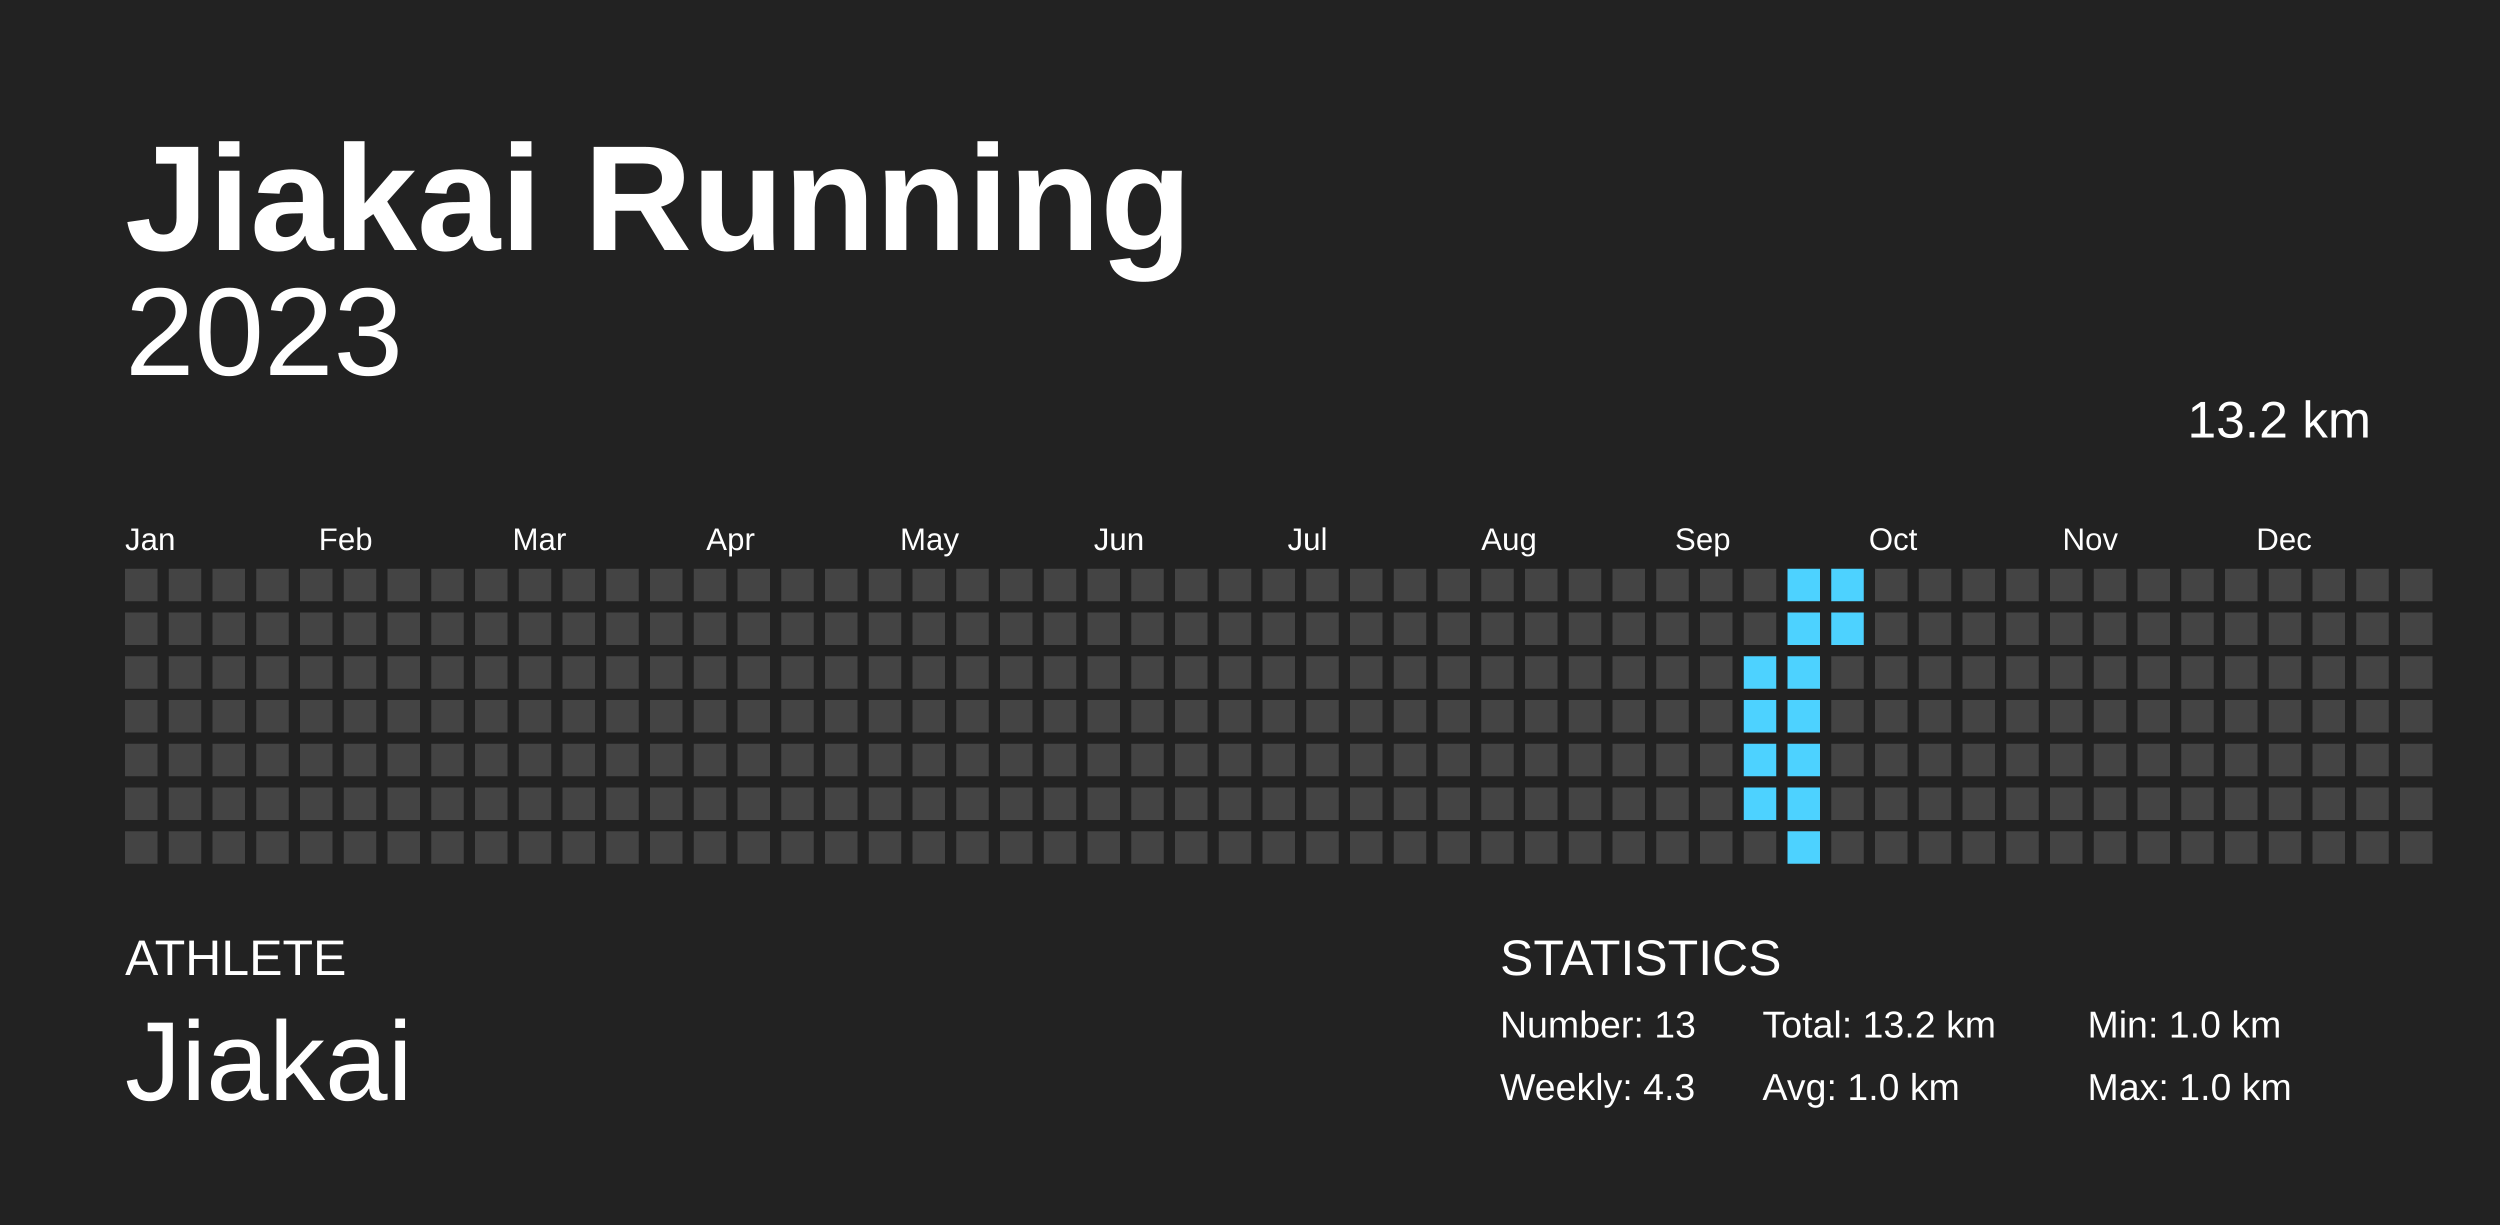
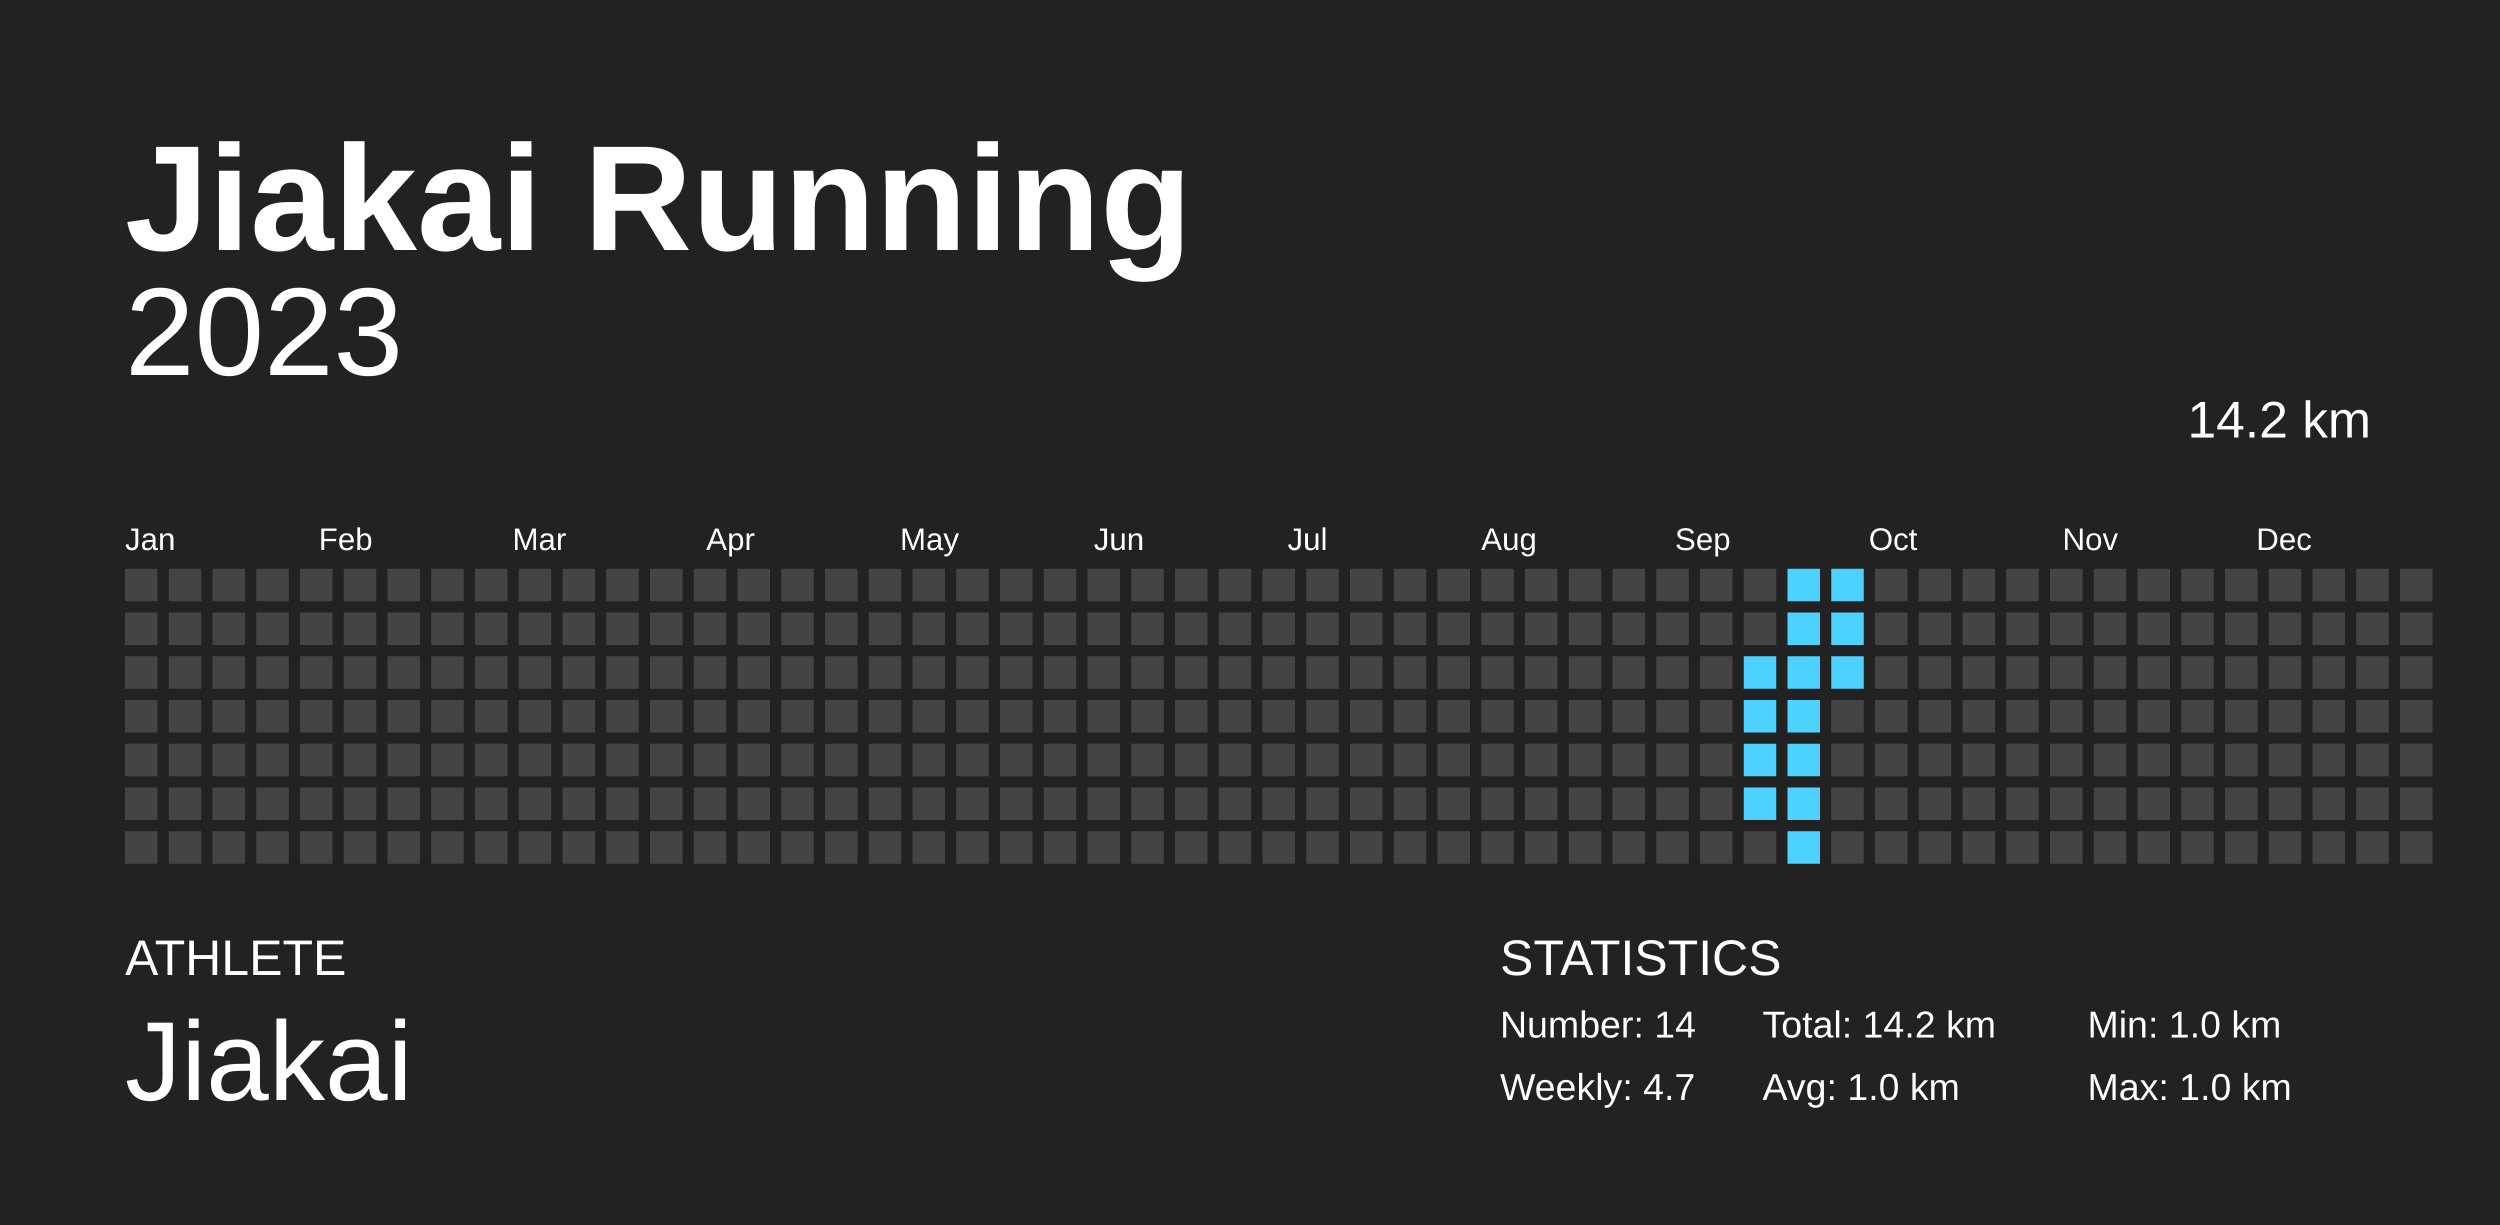
<svg xmlns="http://www.w3.org/2000/svg" baseProfile="full" height="98mm" version="1.1" viewBox="0,0,200,98" width="200mm">
  <defs />
  <rect fill="#222222" height="98" width="200" x="0" y="0" />
  <text fill="#FFFFFF" style="font-size:12px; font-family:Arial; font-weight:bold;" x="10" y="20">Jiakai Running</text>
  <text fill="#FFFFFF" style="font-size:4px; font-family:Arial" x="10" y="78">ATHLETE</text>
  <text fill="#FFFFFF" style="font-size:9px; font-family:Arial" x="10" y="88">Jiakai</text>
  <text fill="#FFFFFF" style="font-size:4px; font-family:Arial" x="120" y="78">STATISTICS</text>
-   <text fill="#FFFFFF" style="font-size:3px; font-family:Arial" x="120" y="83">Number: 13</text>
-   <text fill="#FFFFFF" style="font-size:3px; font-family:Arial" x="120" y="88">Weekly: 4.3</text>
-   <text fill="#FFFFFF" style="font-size:3px; font-family:Arial" x="141" y="83">Total: 13.2 km</text>
+   <text fill="#FFFFFF" style="font-size:3px; font-family:Arial" x="120" y="83">Number: 14</text>
+   <text fill="#FFFFFF" style="font-size:3px; font-family:Arial" x="120" y="88">Weekly: 4.7</text>
+   <text fill="#FFFFFF" style="font-size:3px; font-family:Arial" x="141" y="83">Total: 14.2 km</text>
  <text fill="#FFFFFF" style="font-size:3px; font-family:Arial" x="141" y="88">Avg: 1.0 km</text>
  <text fill="#FFFFFF" style="font-size:3px; font-family:Arial" x="167" y="83">Min: 1.0 km</text>
  <text fill="#FFFFFF" style="font-size:3px; font-family:Arial" x="167" y="88">Max: 1.0 km</text>
  <text alignment-baseline="hanging" fill="#FFFFFF" style="font-size:10.0px; font-family:Arial;" x="10" y="30">2023</text>
-   <text alignment-baseline="hanging" fill="#FFFFFF" style="font-size:4.125px; font-family:Arial;" x="175" y="35">13.2 km</text>
+   <text alignment-baseline="hanging" fill="#FFFFFF" style="font-size:4.125px; font-family:Arial;" x="175" y="35">14.2 km</text>
  <text fill="#FFFFFF" style="font-size:2.5px; font-family:Arial" x="10.0" y="44">Jan</text>
  <text fill="#FFFFFF" style="font-size:2.5px; font-family:Arial" x="25.5" y="44">Feb</text>
  <text fill="#FFFFFF" style="font-size:2.5px; font-family:Arial" x="41.0" y="44">Mar</text>
  <text fill="#FFFFFF" style="font-size:2.5px; font-family:Arial" x="56.5" y="44">Apr</text>
  <text fill="#FFFFFF" style="font-size:2.5px; font-family:Arial" x="72.0" y="44">May</text>
  <text fill="#FFFFFF" style="font-size:2.5px; font-family:Arial" x="87.5" y="44">Jun</text>
  <text fill="#FFFFFF" style="font-size:2.5px; font-family:Arial" x="103.0" y="44">Jul</text>
  <text fill="#FFFFFF" style="font-size:2.5px; font-family:Arial" x="118.5" y="44">Aug</text>
  <text fill="#FFFFFF" style="font-size:2.5px; font-family:Arial" x="134.0" y="44">Sep</text>
  <text fill="#FFFFFF" style="font-size:2.5px; font-family:Arial" x="149.5" y="44">Oct</text>
  <text fill="#FFFFFF" style="font-size:2.5px; font-family:Arial" x="165.0" y="44">Nov</text>
  <text fill="#FFFFFF" style="font-size:2.5px; font-family:Arial" x="180.5" y="44">Dec</text>
  <rect fill="#444444" height="2.6" width="2.6" x="10.0" y="45.5" />
  <rect fill="#444444" height="2.6" width="2.6" x="10.0" y="49.0" />
  <rect fill="#444444" height="2.6" width="2.6" x="10.0" y="52.5" />
  <rect fill="#444444" height="2.6" width="2.6" x="10.0" y="56.0" />
  <rect fill="#444444" height="2.6" width="2.6" x="10.0" y="59.5" />
  <rect fill="#444444" height="2.6" width="2.6" x="10.0" y="63.0" />
  <rect fill="#444444" height="2.6" width="2.6" x="10.0" y="66.5" />
  <rect fill="#444444" height="2.6" width="2.6" x="13.5" y="45.5" />
  <rect fill="#444444" height="2.6" width="2.6" x="13.5" y="49.0" />
  <rect fill="#444444" height="2.6" width="2.6" x="13.5" y="52.5" />
  <rect fill="#444444" height="2.6" width="2.6" x="13.5" y="56.0" />
  <rect fill="#444444" height="2.6" width="2.6" x="13.5" y="59.5" />
  <rect fill="#444444" height="2.6" width="2.6" x="13.5" y="63.0" />
  <rect fill="#444444" height="2.6" width="2.6" x="13.5" y="66.5" />
  <rect fill="#444444" height="2.6" width="2.6" x="17.0" y="45.5" />
  <rect fill="#444444" height="2.6" width="2.6" x="17.0" y="49.0" />
  <rect fill="#444444" height="2.6" width="2.6" x="17.0" y="52.5" />
  <rect fill="#444444" height="2.6" width="2.6" x="17.0" y="56.0" />
  <rect fill="#444444" height="2.6" width="2.6" x="17.0" y="59.5" />
  <rect fill="#444444" height="2.6" width="2.6" x="17.0" y="63.0" />
  <rect fill="#444444" height="2.6" width="2.6" x="17.0" y="66.5" />
  <rect fill="#444444" height="2.6" width="2.6" x="20.5" y="45.5" />
  <rect fill="#444444" height="2.6" width="2.6" x="20.5" y="49.0" />
  <rect fill="#444444" height="2.6" width="2.6" x="20.5" y="52.5" />
  <rect fill="#444444" height="2.6" width="2.6" x="20.5" y="56.0" />
  <rect fill="#444444" height="2.6" width="2.6" x="20.5" y="59.5" />
  <rect fill="#444444" height="2.6" width="2.6" x="20.5" y="63.0" />
  <rect fill="#444444" height="2.6" width="2.6" x="20.5" y="66.5" />
  <rect fill="#444444" height="2.6" width="2.6" x="24.0" y="45.5" />
  <rect fill="#444444" height="2.6" width="2.6" x="24.0" y="49.0" />
  <rect fill="#444444" height="2.6" width="2.6" x="24.0" y="52.5" />
  <rect fill="#444444" height="2.6" width="2.6" x="24.0" y="56.0" />
  <rect fill="#444444" height="2.6" width="2.6" x="24.0" y="59.5" />
  <rect fill="#444444" height="2.6" width="2.6" x="24.0" y="63.0" />
  <rect fill="#444444" height="2.6" width="2.6" x="24.0" y="66.5" />
  <rect fill="#444444" height="2.6" width="2.6" x="27.5" y="45.5" />
  <rect fill="#444444" height="2.6" width="2.6" x="27.5" y="49.0" />
  <rect fill="#444444" height="2.6" width="2.6" x="27.5" y="52.5" />
  <rect fill="#444444" height="2.6" width="2.6" x="27.5" y="56.0" />
  <rect fill="#444444" height="2.6" width="2.6" x="27.5" y="59.5" />
  <rect fill="#444444" height="2.6" width="2.6" x="27.5" y="63.0" />
  <rect fill="#444444" height="2.6" width="2.6" x="27.5" y="66.5" />
  <rect fill="#444444" height="2.6" width="2.6" x="31.0" y="45.5" />
  <rect fill="#444444" height="2.6" width="2.6" x="31.0" y="49.0" />
  <rect fill="#444444" height="2.6" width="2.6" x="31.0" y="52.5" />
  <rect fill="#444444" height="2.6" width="2.6" x="31.0" y="56.0" />
  <rect fill="#444444" height="2.6" width="2.6" x="31.0" y="59.5" />
  <rect fill="#444444" height="2.6" width="2.6" x="31.0" y="63.0" />
  <rect fill="#444444" height="2.6" width="2.6" x="31.0" y="66.5" />
  <rect fill="#444444" height="2.6" width="2.6" x="34.5" y="45.5" />
  <rect fill="#444444" height="2.6" width="2.6" x="34.5" y="49.0" />
  <rect fill="#444444" height="2.6" width="2.6" x="34.5" y="52.5" />
  <rect fill="#444444" height="2.6" width="2.6" x="34.5" y="56.0" />
  <rect fill="#444444" height="2.6" width="2.6" x="34.5" y="59.5" />
  <rect fill="#444444" height="2.6" width="2.6" x="34.5" y="63.0" />
  <rect fill="#444444" height="2.6" width="2.6" x="34.5" y="66.5" />
  <rect fill="#444444" height="2.6" width="2.6" x="38.0" y="45.5" />
  <rect fill="#444444" height="2.6" width="2.6" x="38.0" y="49.0" />
  <rect fill="#444444" height="2.6" width="2.6" x="38.0" y="52.5" />
  <rect fill="#444444" height="2.6" width="2.6" x="38.0" y="56.0" />
  <rect fill="#444444" height="2.6" width="2.6" x="38.0" y="59.5" />
  <rect fill="#444444" height="2.6" width="2.6" x="38.0" y="63.0" />
  <rect fill="#444444" height="2.6" width="2.6" x="38.0" y="66.5" />
  <rect fill="#444444" height="2.6" width="2.6" x="41.5" y="45.5" />
  <rect fill="#444444" height="2.6" width="2.6" x="41.5" y="49.0" />
  <rect fill="#444444" height="2.6" width="2.6" x="41.5" y="52.5" />
  <rect fill="#444444" height="2.6" width="2.6" x="41.5" y="56.0" />
  <rect fill="#444444" height="2.6" width="2.6" x="41.5" y="59.5" />
  <rect fill="#444444" height="2.6" width="2.6" x="41.5" y="63.0" />
  <rect fill="#444444" height="2.6" width="2.6" x="41.5" y="66.5" />
  <rect fill="#444444" height="2.6" width="2.6" x="45.0" y="45.5" />
  <rect fill="#444444" height="2.6" width="2.6" x="45.0" y="49.0" />
  <rect fill="#444444" height="2.6" width="2.6" x="45.0" y="52.5" />
  <rect fill="#444444" height="2.6" width="2.6" x="45.0" y="56.0" />
  <rect fill="#444444" height="2.6" width="2.6" x="45.0" y="59.5" />
  <rect fill="#444444" height="2.6" width="2.6" x="45.0" y="63.0" />
  <rect fill="#444444" height="2.6" width="2.6" x="45.0" y="66.5" />
  <rect fill="#444444" height="2.6" width="2.6" x="48.5" y="45.5" />
  <rect fill="#444444" height="2.6" width="2.6" x="48.5" y="49.0" />
  <rect fill="#444444" height="2.6" width="2.6" x="48.5" y="52.5" />
  <rect fill="#444444" height="2.6" width="2.6" x="48.5" y="56.0" />
  <rect fill="#444444" height="2.6" width="2.6" x="48.5" y="59.5" />
  <rect fill="#444444" height="2.6" width="2.6" x="48.5" y="63.0" />
  <rect fill="#444444" height="2.6" width="2.6" x="48.5" y="66.5" />
  <rect fill="#444444" height="2.6" width="2.6" x="52.0" y="45.5" />
  <rect fill="#444444" height="2.6" width="2.6" x="52.0" y="49.0" />
  <rect fill="#444444" height="2.6" width="2.6" x="52.0" y="52.5" />
  <rect fill="#444444" height="2.6" width="2.6" x="52.0" y="56.0" />
  <rect fill="#444444" height="2.6" width="2.6" x="52.0" y="59.5" />
  <rect fill="#444444" height="2.6" width="2.6" x="52.0" y="63.0" />
  <rect fill="#444444" height="2.6" width="2.6" x="52.0" y="66.5" />
  <rect fill="#444444" height="2.6" width="2.6" x="55.5" y="45.5" />
  <rect fill="#444444" height="2.6" width="2.6" x="55.5" y="49.0" />
  <rect fill="#444444" height="2.6" width="2.6" x="55.5" y="52.5" />
  <rect fill="#444444" height="2.6" width="2.6" x="55.5" y="56.0" />
  <rect fill="#444444" height="2.6" width="2.6" x="55.5" y="59.5" />
  <rect fill="#444444" height="2.6" width="2.6" x="55.5" y="63.0" />
  <rect fill="#444444" height="2.6" width="2.6" x="55.5" y="66.5" />
  <rect fill="#444444" height="2.6" width="2.6" x="59.0" y="45.5" />
  <rect fill="#444444" height="2.6" width="2.6" x="59.0" y="49.0" />
  <rect fill="#444444" height="2.6" width="2.6" x="59.0" y="52.5" />
  <rect fill="#444444" height="2.6" width="2.6" x="59.0" y="56.0" />
  <rect fill="#444444" height="2.6" width="2.6" x="59.0" y="59.5" />
  <rect fill="#444444" height="2.6" width="2.6" x="59.0" y="63.0" />
  <rect fill="#444444" height="2.6" width="2.6" x="59.0" y="66.5" />
  <rect fill="#444444" height="2.6" width="2.6" x="62.5" y="45.5" />
  <rect fill="#444444" height="2.6" width="2.6" x="62.5" y="49.0" />
  <rect fill="#444444" height="2.6" width="2.6" x="62.5" y="52.5" />
  <rect fill="#444444" height="2.6" width="2.6" x="62.5" y="56.0" />
  <rect fill="#444444" height="2.6" width="2.6" x="62.5" y="59.5" />
  <rect fill="#444444" height="2.6" width="2.6" x="62.5" y="63.0" />
  <rect fill="#444444" height="2.6" width="2.6" x="62.5" y="66.5" />
  <rect fill="#444444" height="2.6" width="2.6" x="66.0" y="45.5" />
  <rect fill="#444444" height="2.6" width="2.6" x="66.0" y="49.0" />
  <rect fill="#444444" height="2.6" width="2.6" x="66.0" y="52.5" />
  <rect fill="#444444" height="2.6" width="2.6" x="66.0" y="56.0" />
  <rect fill="#444444" height="2.6" width="2.6" x="66.0" y="59.5" />
  <rect fill="#444444" height="2.6" width="2.6" x="66.0" y="63.0" />
  <rect fill="#444444" height="2.6" width="2.6" x="66.0" y="66.5" />
  <rect fill="#444444" height="2.6" width="2.6" x="69.5" y="45.5" />
  <rect fill="#444444" height="2.6" width="2.6" x="69.5" y="49.0" />
  <rect fill="#444444" height="2.6" width="2.6" x="69.5" y="52.5" />
  <rect fill="#444444" height="2.6" width="2.6" x="69.5" y="56.0" />
  <rect fill="#444444" height="2.6" width="2.6" x="69.5" y="59.5" />
  <rect fill="#444444" height="2.6" width="2.6" x="69.5" y="63.0" />
  <rect fill="#444444" height="2.6" width="2.6" x="69.5" y="66.5" />
  <rect fill="#444444" height="2.6" width="2.6" x="73.0" y="45.5" />
  <rect fill="#444444" height="2.6" width="2.6" x="73.0" y="49.0" />
  <rect fill="#444444" height="2.6" width="2.6" x="73.0" y="52.5" />
  <rect fill="#444444" height="2.6" width="2.6" x="73.0" y="56.0" />
  <rect fill="#444444" height="2.6" width="2.6" x="73.0" y="59.5" />
  <rect fill="#444444" height="2.6" width="2.6" x="73.0" y="63.0" />
  <rect fill="#444444" height="2.6" width="2.6" x="73.0" y="66.5" />
  <rect fill="#444444" height="2.6" width="2.6" x="76.5" y="45.5" />
  <rect fill="#444444" height="2.6" width="2.6" x="76.5" y="49.0" />
  <rect fill="#444444" height="2.6" width="2.6" x="76.5" y="52.5" />
  <rect fill="#444444" height="2.6" width="2.6" x="76.5" y="56.0" />
  <rect fill="#444444" height="2.6" width="2.6" x="76.5" y="59.5" />
  <rect fill="#444444" height="2.6" width="2.6" x="76.5" y="63.0" />
  <rect fill="#444444" height="2.6" width="2.6" x="76.5" y="66.5" />
  <rect fill="#444444" height="2.6" width="2.6" x="80.0" y="45.5" />
  <rect fill="#444444" height="2.6" width="2.6" x="80.0" y="49.0" />
  <rect fill="#444444" height="2.6" width="2.6" x="80.0" y="52.5" />
  <rect fill="#444444" height="2.6" width="2.6" x="80.0" y="56.0" />
  <rect fill="#444444" height="2.6" width="2.6" x="80.0" y="59.5" />
  <rect fill="#444444" height="2.6" width="2.6" x="80.0" y="63.0" />
  <rect fill="#444444" height="2.6" width="2.6" x="80.0" y="66.5" />
  <rect fill="#444444" height="2.6" width="2.6" x="83.5" y="45.5" />
  <rect fill="#444444" height="2.6" width="2.6" x="83.5" y="49.0" />
  <rect fill="#444444" height="2.6" width="2.6" x="83.5" y="52.5" />
  <rect fill="#444444" height="2.6" width="2.6" x="83.5" y="56.0" />
  <rect fill="#444444" height="2.6" width="2.6" x="83.5" y="59.5" />
  <rect fill="#444444" height="2.6" width="2.6" x="83.5" y="63.0" />
  <rect fill="#444444" height="2.6" width="2.6" x="83.5" y="66.5" />
  <rect fill="#444444" height="2.6" width="2.6" x="87.0" y="45.5" />
  <rect fill="#444444" height="2.6" width="2.6" x="87.0" y="49.0" />
  <rect fill="#444444" height="2.6" width="2.6" x="87.0" y="52.5" />
  <rect fill="#444444" height="2.6" width="2.6" x="87.0" y="56.0" />
  <rect fill="#444444" height="2.6" width="2.6" x="87.0" y="59.5" />
  <rect fill="#444444" height="2.6" width="2.6" x="87.0" y="63.0" />
  <rect fill="#444444" height="2.6" width="2.6" x="87.0" y="66.5" />
  <rect fill="#444444" height="2.6" width="2.6" x="90.5" y="45.5" />
  <rect fill="#444444" height="2.6" width="2.6" x="90.5" y="49.0" />
  <rect fill="#444444" height="2.6" width="2.6" x="90.5" y="52.5" />
  <rect fill="#444444" height="2.6" width="2.6" x="90.5" y="56.0" />
  <rect fill="#444444" height="2.6" width="2.6" x="90.5" y="59.5" />
  <rect fill="#444444" height="2.6" width="2.6" x="90.5" y="63.0" />
  <rect fill="#444444" height="2.6" width="2.6" x="90.5" y="66.5" />
  <rect fill="#444444" height="2.6" width="2.6" x="94.0" y="45.5" />
  <rect fill="#444444" height="2.6" width="2.6" x="94.0" y="49.0" />
  <rect fill="#444444" height="2.6" width="2.6" x="94.0" y="52.5" />
  <rect fill="#444444" height="2.6" width="2.6" x="94.0" y="56.0" />
  <rect fill="#444444" height="2.6" width="2.6" x="94.0" y="59.5" />
  <rect fill="#444444" height="2.6" width="2.6" x="94.0" y="63.0" />
  <rect fill="#444444" height="2.6" width="2.6" x="94.0" y="66.5" />
  <rect fill="#444444" height="2.6" width="2.6" x="97.5" y="45.5" />
  <rect fill="#444444" height="2.6" width="2.6" x="97.5" y="49.0" />
  <rect fill="#444444" height="2.6" width="2.6" x="97.5" y="52.5" />
  <rect fill="#444444" height="2.6" width="2.6" x="97.5" y="56.0" />
  <rect fill="#444444" height="2.6" width="2.6" x="97.5" y="59.5" />
  <rect fill="#444444" height="2.6" width="2.6" x="97.5" y="63.0" />
  <rect fill="#444444" height="2.6" width="2.6" x="97.5" y="66.5" />
  <rect fill="#444444" height="2.6" width="2.6" x="101.0" y="45.5" />
  <rect fill="#444444" height="2.6" width="2.6" x="101.0" y="49.0" />
  <rect fill="#444444" height="2.6" width="2.6" x="101.0" y="52.5" />
  <rect fill="#444444" height="2.6" width="2.6" x="101.0" y="56.0" />
  <rect fill="#444444" height="2.6" width="2.6" x="101.0" y="59.5" />
  <rect fill="#444444" height="2.6" width="2.6" x="101.0" y="63.0" />
  <rect fill="#444444" height="2.6" width="2.6" x="101.0" y="66.5" />
  <rect fill="#444444" height="2.6" width="2.6" x="104.5" y="45.5" />
  <rect fill="#444444" height="2.6" width="2.6" x="104.5" y="49.0" />
  <rect fill="#444444" height="2.6" width="2.6" x="104.5" y="52.5" />
  <rect fill="#444444" height="2.6" width="2.6" x="104.5" y="56.0" />
  <rect fill="#444444" height="2.6" width="2.6" x="104.5" y="59.5" />
  <rect fill="#444444" height="2.6" width="2.6" x="104.5" y="63.0" />
  <rect fill="#444444" height="2.6" width="2.6" x="104.5" y="66.5" />
  <rect fill="#444444" height="2.6" width="2.6" x="108.0" y="45.5" />
  <rect fill="#444444" height="2.6" width="2.6" x="108.0" y="49.0" />
  <rect fill="#444444" height="2.6" width="2.6" x="108.0" y="52.5" />
  <rect fill="#444444" height="2.6" width="2.6" x="108.0" y="56.0" />
  <rect fill="#444444" height="2.6" width="2.6" x="108.0" y="59.5" />
  <rect fill="#444444" height="2.6" width="2.6" x="108.0" y="63.0" />
  <rect fill="#444444" height="2.6" width="2.6" x="108.0" y="66.5" />
  <rect fill="#444444" height="2.6" width="2.6" x="111.5" y="45.5" />
  <rect fill="#444444" height="2.6" width="2.6" x="111.5" y="49.0" />
  <rect fill="#444444" height="2.6" width="2.6" x="111.5" y="52.5" />
  <rect fill="#444444" height="2.6" width="2.6" x="111.5" y="56.0" />
  <rect fill="#444444" height="2.6" width="2.6" x="111.5" y="59.5" />
  <rect fill="#444444" height="2.6" width="2.6" x="111.5" y="63.0" />
  <rect fill="#444444" height="2.6" width="2.6" x="111.5" y="66.5" />
  <rect fill="#444444" height="2.6" width="2.6" x="115.0" y="45.5" />
  <rect fill="#444444" height="2.6" width="2.6" x="115.0" y="49.0" />
  <rect fill="#444444" height="2.6" width="2.6" x="115.0" y="52.5" />
  <rect fill="#444444" height="2.6" width="2.6" x="115.0" y="56.0" />
  <rect fill="#444444" height="2.6" width="2.6" x="115.0" y="59.5" />
  <rect fill="#444444" height="2.6" width="2.6" x="115.0" y="63.0" />
  <rect fill="#444444" height="2.6" width="2.6" x="115.0" y="66.5" />
  <rect fill="#444444" height="2.6" width="2.6" x="118.5" y="45.5" />
  <rect fill="#444444" height="2.6" width="2.6" x="118.5" y="49.0" />
  <rect fill="#444444" height="2.6" width="2.6" x="118.5" y="52.5" />
  <rect fill="#444444" height="2.6" width="2.6" x="118.5" y="56.0" />
  <rect fill="#444444" height="2.6" width="2.6" x="118.5" y="59.5" />
  <rect fill="#444444" height="2.6" width="2.6" x="118.5" y="63.0" />
  <rect fill="#444444" height="2.6" width="2.6" x="118.5" y="66.5" />
  <rect fill="#444444" height="2.6" width="2.6" x="122.0" y="45.5" />
  <rect fill="#444444" height="2.6" width="2.6" x="122.0" y="49.0" />
  <rect fill="#444444" height="2.6" width="2.6" x="122.0" y="52.5" />
  <rect fill="#444444" height="2.6" width="2.6" x="122.0" y="56.0" />
  <rect fill="#444444" height="2.6" width="2.6" x="122.0" y="59.5" />
  <rect fill="#444444" height="2.6" width="2.6" x="122.0" y="63.0" />
  <rect fill="#444444" height="2.6" width="2.6" x="122.0" y="66.5" />
  <rect fill="#444444" height="2.6" width="2.6" x="125.5" y="45.5" />
  <rect fill="#444444" height="2.6" width="2.6" x="125.5" y="49.0" />
  <rect fill="#444444" height="2.6" width="2.6" x="125.5" y="52.5" />
  <rect fill="#444444" height="2.6" width="2.6" x="125.5" y="56.0" />
  <rect fill="#444444" height="2.6" width="2.6" x="125.5" y="59.5" />
  <rect fill="#444444" height="2.6" width="2.6" x="125.5" y="63.0" />
  <rect fill="#444444" height="2.6" width="2.6" x="125.5" y="66.5" />
  <rect fill="#444444" height="2.6" width="2.6" x="129.0" y="45.5" />
  <rect fill="#444444" height="2.6" width="2.6" x="129.0" y="49.0" />
  <rect fill="#444444" height="2.6" width="2.6" x="129.0" y="52.5" />
  <rect fill="#444444" height="2.6" width="2.6" x="129.0" y="56.0" />
  <rect fill="#444444" height="2.6" width="2.6" x="129.0" y="59.5" />
  <rect fill="#444444" height="2.6" width="2.6" x="129.0" y="63.0" />
  <rect fill="#444444" height="2.6" width="2.6" x="129.0" y="66.5" />
  <rect fill="#444444" height="2.6" width="2.6" x="132.5" y="45.5" />
  <rect fill="#444444" height="2.6" width="2.6" x="132.5" y="49.0" />
  <rect fill="#444444" height="2.6" width="2.6" x="132.5" y="52.5" />
  <rect fill="#444444" height="2.6" width="2.6" x="132.5" y="56.0" />
  <rect fill="#444444" height="2.6" width="2.6" x="132.5" y="59.5" />
  <rect fill="#444444" height="2.6" width="2.6" x="132.5" y="63.0" />
  <rect fill="#444444" height="2.6" width="2.6" x="132.5" y="66.5" />
  <rect fill="#444444" height="2.6" width="2.6" x="136.0" y="45.5" />
  <rect fill="#444444" height="2.6" width="2.6" x="136.0" y="49.0" />
  <rect fill="#444444" height="2.6" width="2.6" x="136.0" y="52.5" />
  <rect fill="#444444" height="2.6" width="2.6" x="136.0" y="56.0" />
  <rect fill="#444444" height="2.6" width="2.6" x="136.0" y="59.5" />
  <rect fill="#444444" height="2.6" width="2.6" x="136.0" y="63.0" />
  <rect fill="#444444" height="2.6" width="2.6" x="136.0" y="66.5" />
  <rect fill="#444444" height="2.6" width="2.6" x="139.5" y="45.5" />
  <rect fill="#444444" height="2.6" width="2.6" x="139.5" y="49.0" />
  <rect fill="#4dd2ff" height="2.6" width="2.6" x="139.5" y="52.5" />
  <rect fill="#4dd2ff" height="2.6" width="2.6" x="139.5" y="56.0" />
  <rect fill="#4dd2ff" height="2.6" width="2.6" x="139.5" y="59.5" />
  <rect fill="#4dd2ff" height="2.6" width="2.6" x="139.5" y="63.0" />
  <rect fill="#444444" height="2.6" width="2.6" x="139.5" y="66.5" />
  <rect fill="#4dd2ff" height="2.6" width="2.6" x="143.0" y="45.5" />
  <rect fill="#4dd2ff" height="2.6" width="2.6" x="143.0" y="49.0" />
  <rect fill="#4dd2ff" height="2.6" width="2.6" x="143.0" y="52.5" />
  <rect fill="#4dd2ff" height="2.6" width="2.6" x="143.0" y="56.0" />
  <rect fill="#4dd2ff" height="2.6" width="2.6" x="143.0" y="59.5" />
  <rect fill="#4dd2ff" height="2.6" width="2.6" x="143.0" y="63.0" />
  <rect fill="#4dd2ff" height="2.6" width="2.6" x="143.0" y="66.5" />
  <rect fill="#4dd2ff" height="2.6" width="2.6" x="146.5" y="45.5" />
  <rect fill="#4dd2ff" height="2.6" width="2.6" x="146.5" y="49.0" />
-   <rect fill="#444444" height="2.6" width="2.6" x="146.5" y="52.5" />
+   <rect fill="#4dd2ff" height="2.6" width="2.6" x="146.5" y="52.5" />
  <rect fill="#444444" height="2.6" width="2.6" x="146.5" y="56.0" />
  <rect fill="#444444" height="2.6" width="2.6" x="146.5" y="59.5" />
  <rect fill="#444444" height="2.6" width="2.6" x="146.5" y="63.0" />
  <rect fill="#444444" height="2.6" width="2.6" x="146.5" y="66.5" />
  <rect fill="#444444" height="2.6" width="2.6" x="150.0" y="45.5" />
  <rect fill="#444444" height="2.6" width="2.6" x="150.0" y="49.0" />
  <rect fill="#444444" height="2.6" width="2.6" x="150.0" y="52.5" />
  <rect fill="#444444" height="2.6" width="2.6" x="150.0" y="56.0" />
  <rect fill="#444444" height="2.6" width="2.6" x="150.0" y="59.5" />
  <rect fill="#444444" height="2.6" width="2.6" x="150.0" y="63.0" />
  <rect fill="#444444" height="2.6" width="2.6" x="150.0" y="66.5" />
  <rect fill="#444444" height="2.6" width="2.6" x="153.5" y="45.5" />
  <rect fill="#444444" height="2.6" width="2.6" x="153.5" y="49.0" />
  <rect fill="#444444" height="2.6" width="2.6" x="153.5" y="52.5" />
  <rect fill="#444444" height="2.6" width="2.6" x="153.5" y="56.0" />
  <rect fill="#444444" height="2.6" width="2.6" x="153.5" y="59.5" />
  <rect fill="#444444" height="2.6" width="2.6" x="153.5" y="63.0" />
  <rect fill="#444444" height="2.6" width="2.6" x="153.5" y="66.5" />
  <rect fill="#444444" height="2.6" width="2.6" x="157.0" y="45.5" />
  <rect fill="#444444" height="2.6" width="2.6" x="157.0" y="49.0" />
  <rect fill="#444444" height="2.6" width="2.6" x="157.0" y="52.5" />
  <rect fill="#444444" height="2.6" width="2.6" x="157.0" y="56.0" />
  <rect fill="#444444" height="2.6" width="2.6" x="157.0" y="59.5" />
  <rect fill="#444444" height="2.6" width="2.6" x="157.0" y="63.0" />
  <rect fill="#444444" height="2.6" width="2.6" x="157.0" y="66.5" />
  <rect fill="#444444" height="2.6" width="2.6" x="160.5" y="45.5" />
  <rect fill="#444444" height="2.6" width="2.6" x="160.5" y="49.0" />
  <rect fill="#444444" height="2.6" width="2.6" x="160.5" y="52.5" />
  <rect fill="#444444" height="2.6" width="2.6" x="160.5" y="56.0" />
  <rect fill="#444444" height="2.6" width="2.6" x="160.5" y="59.5" />
  <rect fill="#444444" height="2.6" width="2.6" x="160.5" y="63.0" />
  <rect fill="#444444" height="2.6" width="2.6" x="160.5" y="66.5" />
  <rect fill="#444444" height="2.6" width="2.6" x="164.0" y="45.5" />
  <rect fill="#444444" height="2.6" width="2.6" x="164.0" y="49.0" />
  <rect fill="#444444" height="2.6" width="2.6" x="164.0" y="52.5" />
  <rect fill="#444444" height="2.6" width="2.6" x="164.0" y="56.0" />
  <rect fill="#444444" height="2.6" width="2.6" x="164.0" y="59.5" />
  <rect fill="#444444" height="2.6" width="2.6" x="164.0" y="63.0" />
  <rect fill="#444444" height="2.6" width="2.6" x="164.0" y="66.5" />
  <rect fill="#444444" height="2.6" width="2.6" x="167.5" y="45.5" />
  <rect fill="#444444" height="2.6" width="2.6" x="167.5" y="49.0" />
  <rect fill="#444444" height="2.6" width="2.6" x="167.5" y="52.5" />
  <rect fill="#444444" height="2.6" width="2.6" x="167.5" y="56.0" />
  <rect fill="#444444" height="2.6" width="2.6" x="167.5" y="59.5" />
  <rect fill="#444444" height="2.6" width="2.6" x="167.5" y="63.0" />
  <rect fill="#444444" height="2.6" width="2.6" x="167.5" y="66.5" />
  <rect fill="#444444" height="2.6" width="2.6" x="171.0" y="45.5" />
  <rect fill="#444444" height="2.6" width="2.6" x="171.0" y="49.0" />
  <rect fill="#444444" height="2.6" width="2.6" x="171.0" y="52.5" />
  <rect fill="#444444" height="2.6" width="2.6" x="171.0" y="56.0" />
  <rect fill="#444444" height="2.6" width="2.6" x="171.0" y="59.5" />
  <rect fill="#444444" height="2.6" width="2.6" x="171.0" y="63.0" />
  <rect fill="#444444" height="2.6" width="2.6" x="171.0" y="66.5" />
  <rect fill="#444444" height="2.6" width="2.6" x="174.5" y="45.5" />
  <rect fill="#444444" height="2.6" width="2.6" x="174.5" y="49.0" />
  <rect fill="#444444" height="2.6" width="2.6" x="174.5" y="52.5" />
  <rect fill="#444444" height="2.6" width="2.6" x="174.5" y="56.0" />
  <rect fill="#444444" height="2.6" width="2.6" x="174.5" y="59.5" />
  <rect fill="#444444" height="2.6" width="2.6" x="174.5" y="63.0" />
  <rect fill="#444444" height="2.6" width="2.6" x="174.5" y="66.5" />
  <rect fill="#444444" height="2.6" width="2.6" x="178.0" y="45.5" />
  <rect fill="#444444" height="2.6" width="2.6" x="178.0" y="49.0" />
  <rect fill="#444444" height="2.6" width="2.6" x="178.0" y="52.5" />
  <rect fill="#444444" height="2.6" width="2.6" x="178.0" y="56.0" />
  <rect fill="#444444" height="2.6" width="2.6" x="178.0" y="59.5" />
  <rect fill="#444444" height="2.6" width="2.6" x="178.0" y="63.0" />
  <rect fill="#444444" height="2.6" width="2.6" x="178.0" y="66.5" />
  <rect fill="#444444" height="2.6" width="2.6" x="181.5" y="45.5" />
  <rect fill="#444444" height="2.6" width="2.6" x="181.5" y="49.0" />
  <rect fill="#444444" height="2.6" width="2.6" x="181.5" y="52.5" />
  <rect fill="#444444" height="2.6" width="2.6" x="181.5" y="56.0" />
  <rect fill="#444444" height="2.6" width="2.6" x="181.5" y="59.5" />
  <rect fill="#444444" height="2.6" width="2.6" x="181.5" y="63.0" />
  <rect fill="#444444" height="2.6" width="2.6" x="181.5" y="66.5" />
  <rect fill="#444444" height="2.6" width="2.6" x="185.0" y="45.5" />
  <rect fill="#444444" height="2.6" width="2.6" x="185.0" y="49.0" />
  <rect fill="#444444" height="2.6" width="2.6" x="185.0" y="52.5" />
  <rect fill="#444444" height="2.6" width="2.6" x="185.0" y="56.0" />
  <rect fill="#444444" height="2.6" width="2.6" x="185.0" y="59.5" />
  <rect fill="#444444" height="2.6" width="2.6" x="185.0" y="63.0" />
  <rect fill="#444444" height="2.6" width="2.6" x="185.0" y="66.5" />
  <rect fill="#444444" height="2.6" width="2.6" x="188.5" y="45.5" />
  <rect fill="#444444" height="2.6" width="2.6" x="188.5" y="49.0" />
  <rect fill="#444444" height="2.6" width="2.6" x="188.5" y="52.5" />
  <rect fill="#444444" height="2.6" width="2.6" x="188.5" y="56.0" />
  <rect fill="#444444" height="2.6" width="2.6" x="188.5" y="59.5" />
  <rect fill="#444444" height="2.6" width="2.6" x="188.5" y="63.0" />
  <rect fill="#444444" height="2.6" width="2.6" x="188.5" y="66.5" />
  <rect fill="#444444" height="2.6" width="2.6" x="192.0" y="45.5" />
  <rect fill="#444444" height="2.6" width="2.6" x="192.0" y="49.0" />
  <rect fill="#444444" height="2.6" width="2.6" x="192.0" y="52.5" />
  <rect fill="#444444" height="2.6" width="2.6" x="192.0" y="56.0" />
  <rect fill="#444444" height="2.6" width="2.6" x="192.0" y="59.5" />
  <rect fill="#444444" height="2.6" width="2.6" x="192.0" y="63.0" />
  <rect fill="#444444" height="2.6" width="2.6" x="192.0" y="66.5" />
</svg>
